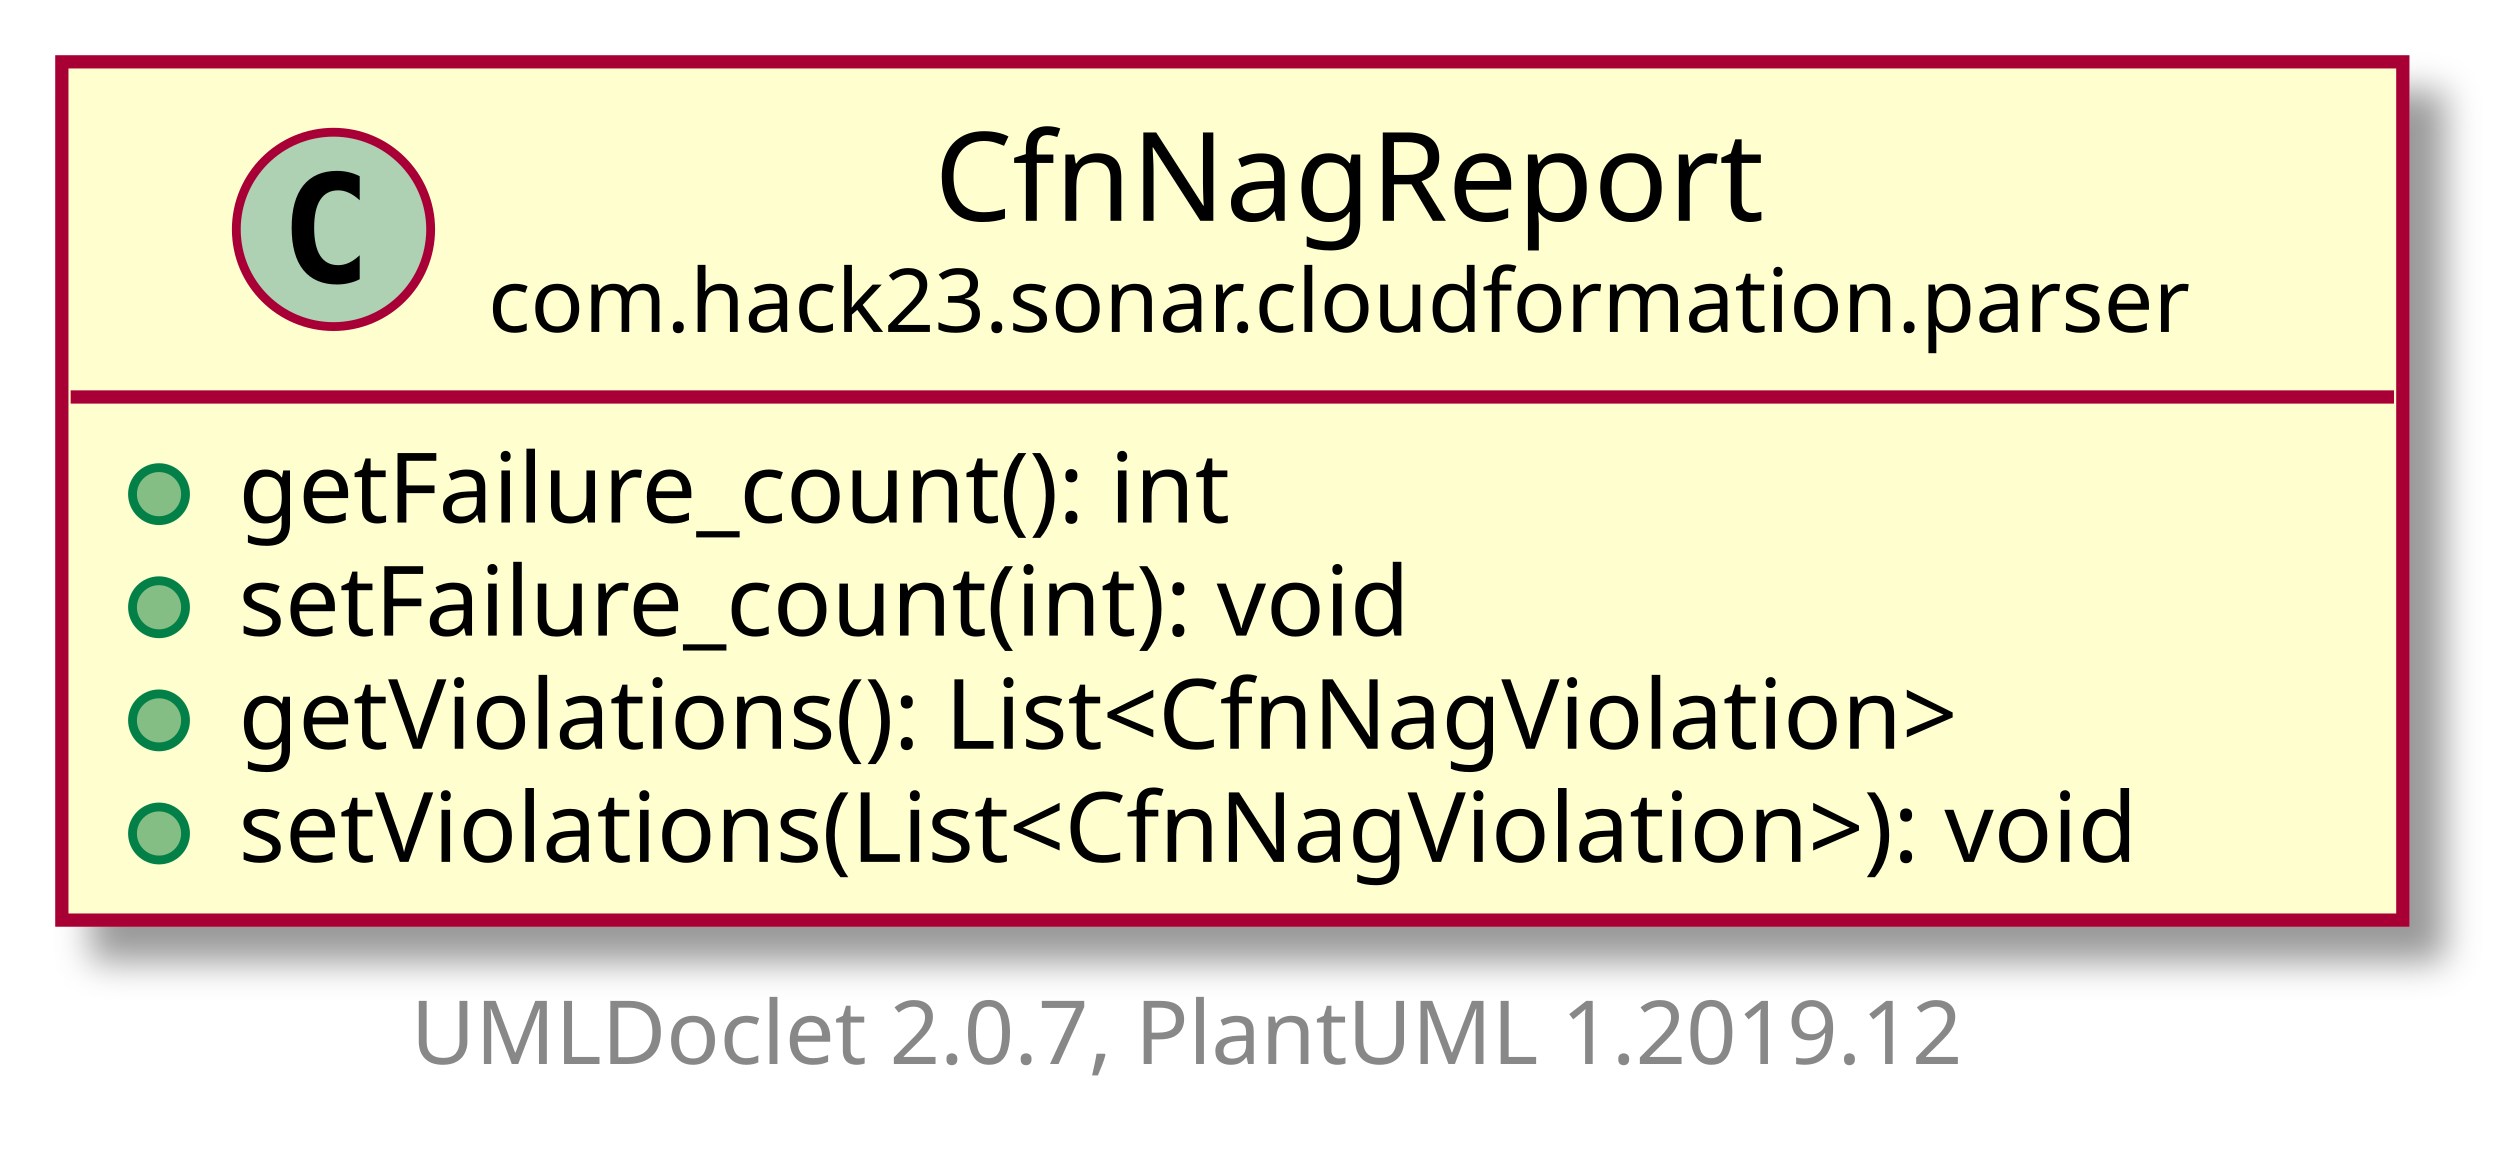
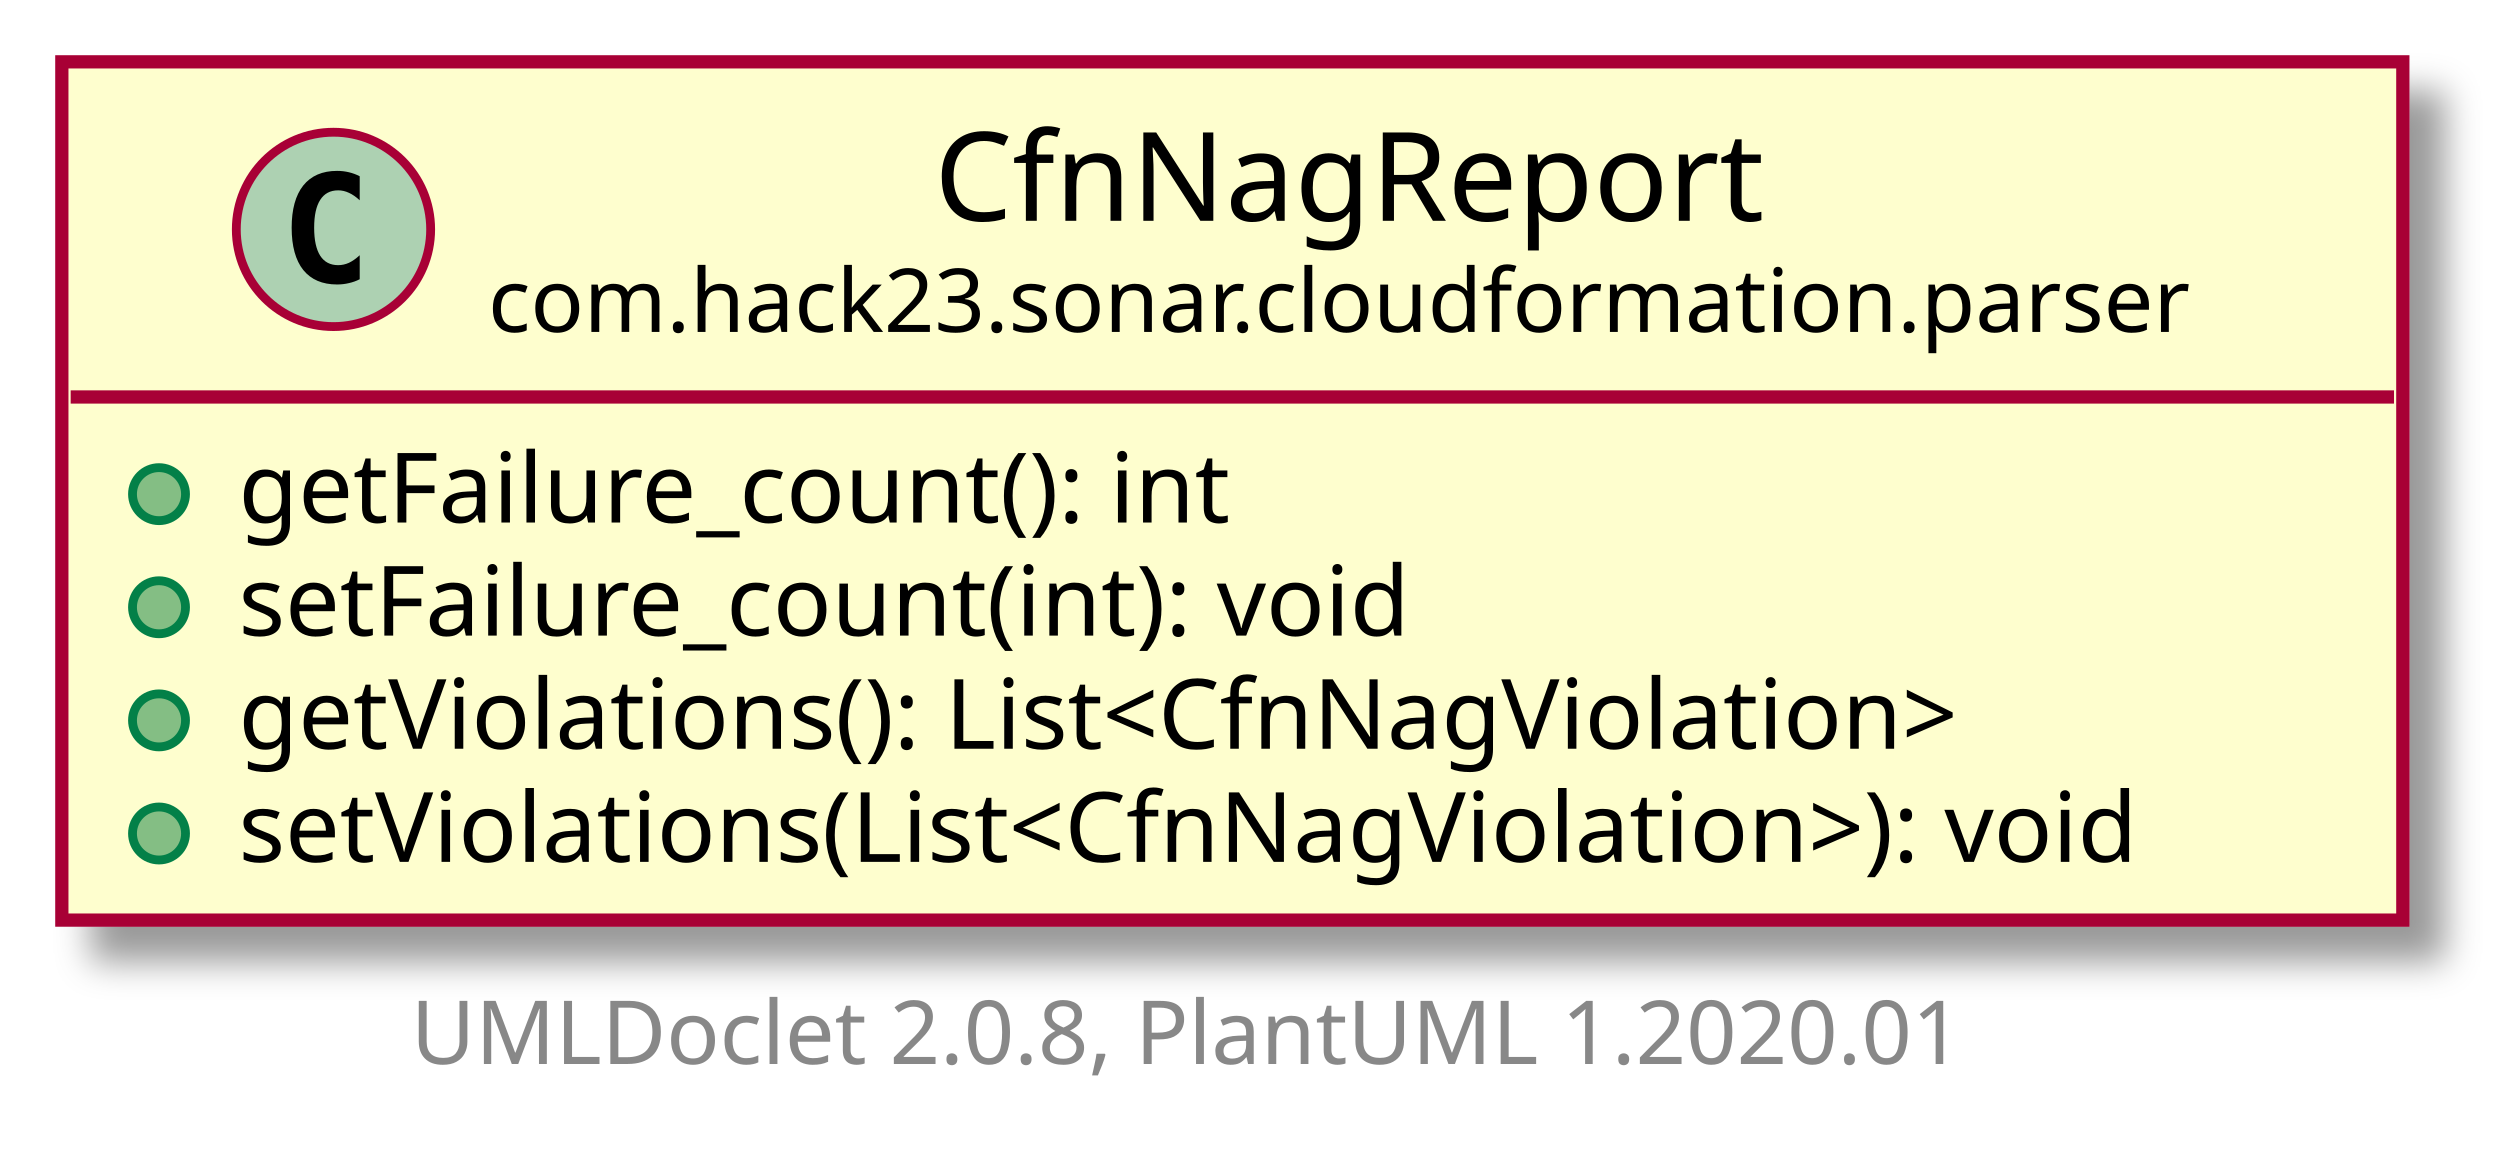
<svg xmlns="http://www.w3.org/2000/svg" xmlns:xlink="http://www.w3.org/1999/xlink" contentScriptType="application/ecmascript" contentStyleType="text/css" height="133px" preserveAspectRatio="none" style="width:283px;height:133px;" version="1.1" viewBox="0 0 283 133" width="283px" zoomAndPan="magnify">
  <defs>
-     <filter height="300%" id="fsdx0klj5yiak" width="300%" x="-1" y="-1">
+     <filter height="300%" id="f1cc3z8fgrb4un" width="300%" x="-1" y="-1">
      <feGaussianBlur result="blurOut" stdDeviation="2.0" />
      <feColorMatrix in="blurOut" result="blurOut2" type="matrix" values="0 0 0 0 0 0 0 0 0 0 0 0 0 0 0 0 0 0 .4 0" />
      <feOffset dx="4.0" dy="4.0" in="blurOut2" result="blurOut3" />
      <feBlend in="SourceGraphic" in2="blurOut3" mode="normal" />
    </filter>
  </defs>
  <g>
    <a href="CfnNagReport.html" target="_top" title="CfnNagReport.html" xlink:actuate="onRequest" xlink:href="CfnNagReport.html" xlink:show="new" xlink:title="CfnNagReport.html" xlink:type="simple">
-       <rect fill="#FEFECE" filter="url(#fsdx0klj5yiak)" height="97.156" id="com.hack23.sonar.cloudformation.parser.CfnNagReport" style="stroke: #A80036; stroke-width: 1.5;" width="265" x="7" y="7" />
+       <rect fill="#FEFECE" filter="url(#f1cc3z8fgrb4un)" height="97.156" id="com.hack23.sonar.cloudformation.parser.CfnNagReport" style="stroke: #A80036; stroke-width: 1.5;" width="265" x="7" y="7" />
      <ellipse cx="37.75" cy="25.969" fill="#ADD1B2" rx="11" ry="11" style="stroke: #A80036; stroke-width: 1.0;" />
      <path d="M40.719,31.609 Q40.141,31.906 39.5,32.047 Q38.859,32.203 38.156,32.203 Q35.656,32.203 34.328,30.562 Q33.016,28.906 33.016,25.781 Q33.016,22.656 34.328,21 Q35.656,19.344 38.156,19.344 Q38.859,19.344 39.5,19.5 Q40.156,19.656 40.719,19.953 L40.719,22.672 Q40.094,22.094 39.5,21.828 Q38.906,21.547 38.281,21.547 Q36.938,21.547 36.25,22.625 Q35.562,23.688 35.562,25.781 Q35.562,27.875 36.25,28.953 Q36.938,30.016 38.281,30.016 Q38.906,30.016 39.5,29.75 Q40.094,29.469 40.719,28.891 L40.719,31.609 Z " />
      <text fill="#000000" font-family="sans-serif" font-size="14" lengthAdjust="spacingAndGlyphs" textLength="97" x="105.75" y="24.995">CfnNagReport</text>
      <text fill="#000000" font-family="sans-serif" font-size="10" lengthAdjust="spacingAndGlyphs" textLength="198" x="55.25" y="37.579">com.hack23.sonar.cloudformation.parser</text>
      <line style="stroke: #A80036; stroke-width: 1.5;" x1="8" x2="271" y1="44.938" y2="44.938" />
      <ellipse cx="18" cy="55.938" fill="#84BE84" rx="3" ry="3" style="stroke: #038048; stroke-width: 1.0;" />
      <text fill="#000000" font-family="sans-serif" font-size="11" lengthAdjust="spacingAndGlyphs" textLength="123" x="27" y="59.148">getFailure_count(): int</text>
      <ellipse cx="18" cy="68.742" fill="#84BE84" rx="3" ry="3" style="stroke: #038048; stroke-width: 1.0;" />
      <text fill="#000000" font-family="sans-serif" font-size="11" lengthAdjust="spacingAndGlyphs" textLength="146" x="27" y="71.953">setFailure_count(int): void</text>
      <ellipse cx="18" cy="81.547" fill="#84BE84" rx="3" ry="3" style="stroke: #038048; stroke-width: 1.0;" />
      <text fill="#000000" font-family="sans-serif" font-size="11" lengthAdjust="spacingAndGlyphs" textLength="216" x="27" y="84.757">getViolations(): List&lt;CfnNagViolation&gt;</text>
      <ellipse cx="18" cy="94.352" fill="#84BE84" rx="3" ry="3" style="stroke: #038048; stroke-width: 1.0;" />
      <text fill="#000000" font-family="sans-serif" font-size="11" lengthAdjust="spacingAndGlyphs" textLength="239" x="27" y="97.562">setViolations(List&lt;CfnNagViolation&gt;): void</text>
    </a>
-     <text fill="#888888" font-family="sans-serif" font-size="10" lengthAdjust="spacingAndGlyphs" textLength="186" x="46.5" y="120.439">UMLDoclet 2.0.7, PlantUML 1.2019.12</text>
+     <text fill="#888888" font-family="sans-serif" font-size="10" lengthAdjust="spacingAndGlyphs" textLength="186" x="46.5" y="120.439">UMLDoclet 2.0.8, PlantUML 1.2020.01</text>
  </g>
</svg>
